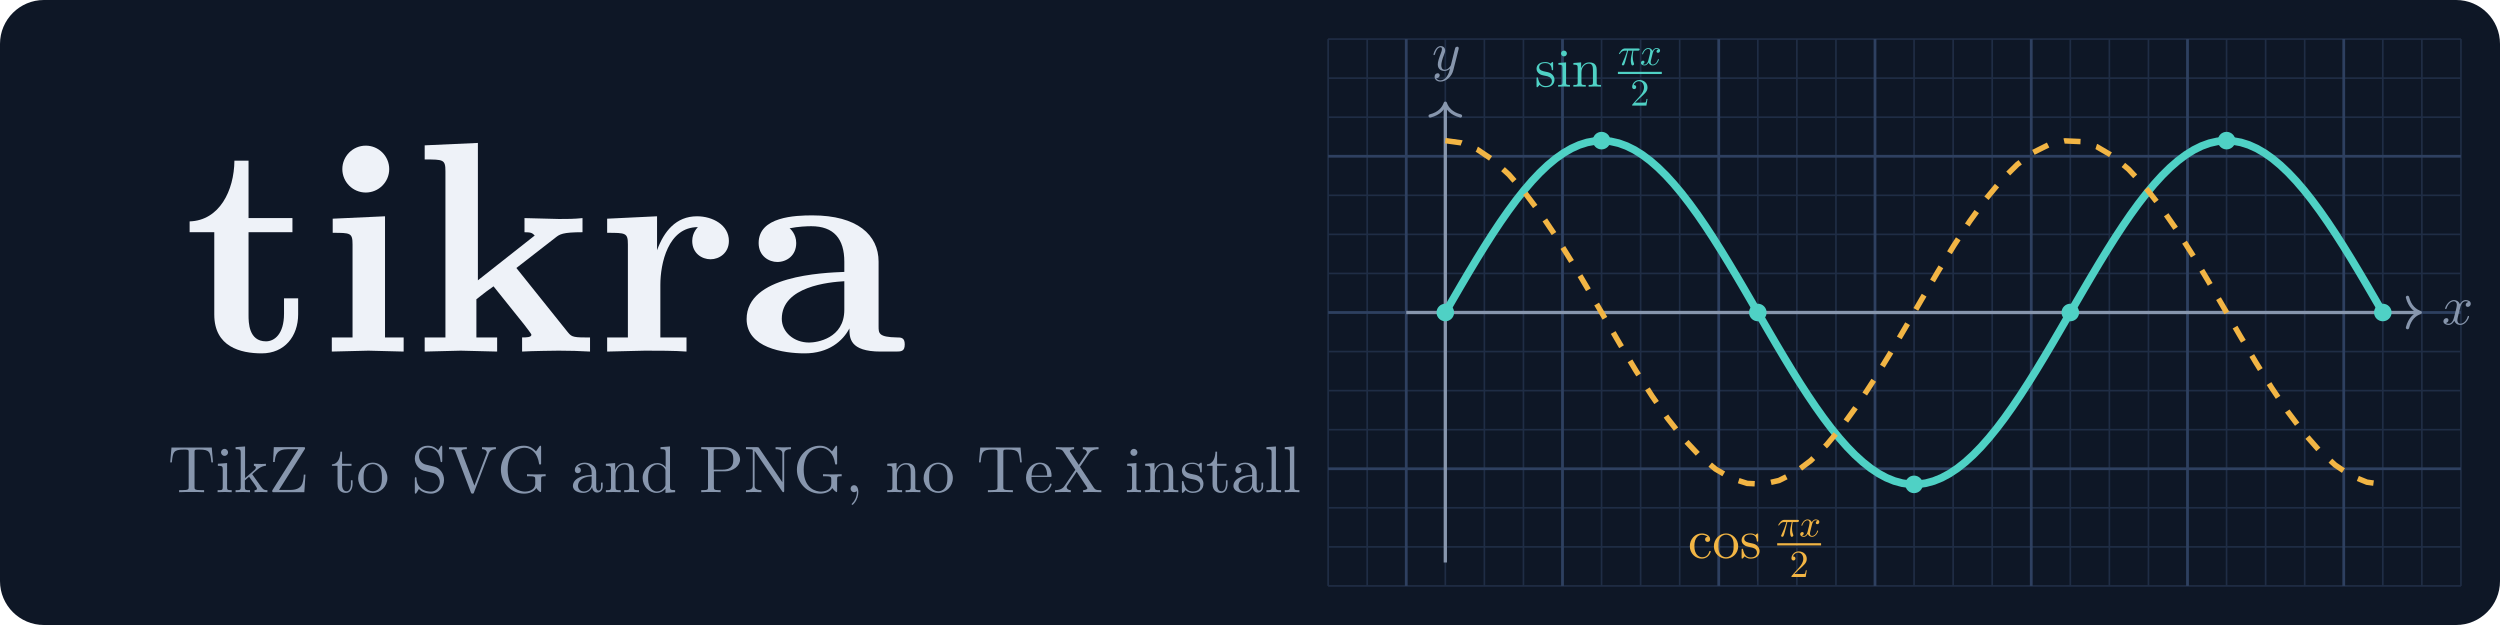
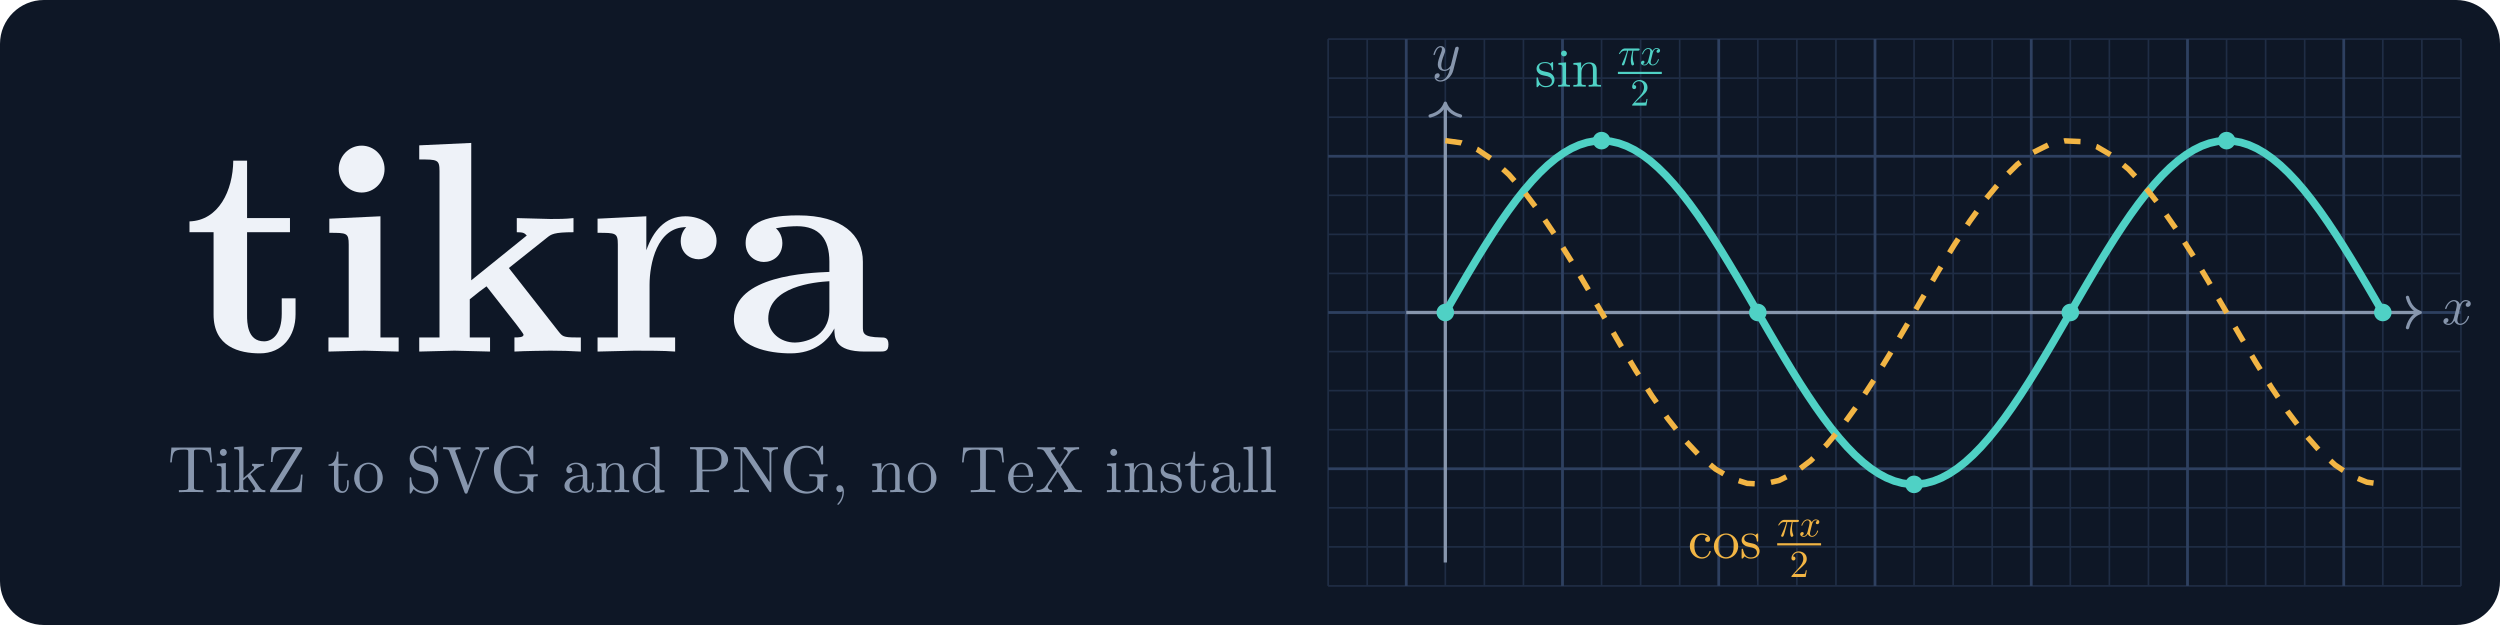
<svg xmlns="http://www.w3.org/2000/svg" viewBox="0 -113.386 453.543 113.386" width="453.543pt" height="113.386pt" role="img" aria-labelledby="tr-title">
  <defs>
    <path id="tr-g1478" d="M382 124 L382 177 L335 177 L335 126 C335 58 303 34 275 34 C217 34 217 98 217 121 L217 397 L363 397 L363 444 L217 444 L217 635 L170 635 C169 535 120 436 21 433 L21 397 L103 397 L103 123 C103 16 190 -6 261 -6 C337 -6 382 51 382 124 Z" />
    <path id="tr-g1494" d="M286 0 L286 47 L224 47 L224 450 L50 442 L50 395 C109 395 116 395 116 356 L116 47 L47 47 L47 0 L169 3 Z M238 607 C238 650 203 685 160 685 C117 685 82 650 82 607 C82 564 117 529 160 529 C203 529 238 564 238 607 Z" />
    <path id="tr-g1456" d="M587 0 L587 47 L570 47 C527 47 524 51 511 67 L342 278 L472 379 C486 390 495 397 562 397 L562 444 C535 441 510 441 484 441 L369 444 L369 397 C392 397 395 394 403 386 L214 237 L214 694 L37 686 L37 639 C99 639 106 639 106 600 L106 47 L37 47 L37 0 L157 3 L278 0 L278 47 L209 47 L209 174 C238 197 246 203 266 217 L367 91 C376 79 392 59 392 56 C392 47 374 47 361 47 L361 0 C391 2 478 3 483 3 C519 3 553 2 587 0 Z" />
    <path id="tr-g1472" d="M442 368 C442 421 388 450 336 450 C266 450 226 400 203 337 L203 450 L37 442 L37 395 C99 395 106 395 106 356 L106 47 L37 47 L37 0 L163 3 C201 3 265 3 301 0 L301 47 L214 47 L214 222 C214 292 239 414 339 414 C339 414 320 397 320 368 C320 327 352 307 381 307 C410 307 442 328 442 368 Z" />
    <path id="tr-g1433" d="M553 24 C553 47 540 47 527 47 C466 48 466 61 466 84 L466 299 C466 388 395 453 246 453 C189 453 67 449 67 361 C67 317 102 298 129 298 C160 298 192 319 192 361 C192 391 173 408 170 410 C198 416 230 417 242 417 C317 417 352 375 352 299 L352 265 C281 262 27 253 27 108 C27 12 151 -6 220 -6 C300 -6 347 35 369 77 C369 46 369 0 473 0 L521 0 C541 0 553 0 553 24 Z M352 139 C352 43 260 30 235 30 C184 30 144 65 144 109 C144 217 302 231 352 234 Z" />
    <path id="tr-g53" d="M685 452 L666 677 L55 677 L36 452 L61 452 C75 613 90 646 241 646 C259 646 285 646 295 644 C316 640 316 629 316 606 L316 79 C316 45 316 31 211 31 L171 31 L171 0 C212 3 314 3 360 3 C406 3 509 3 550 0 L550 31 L510 31 C405 31 405 45 405 79 L405 606 C405 626 405 640 423 644 C434 646 461 646 480 646 C631 646 646 613 660 452 Z" />
    <path id="tr-g74" d="M247 0 L247 31 C181 31 177 36 177 75 L177 442 L37 431 L37 400 C102 400 111 394 111 345 L111 76 C111 31 100 31 33 31 L33 0 L143 3 C178 3 213 1 247 0 Z M192 604 C192 631 169 657 139 657 C105 657 85 629 85 604 C85 577 108 551 138 551 C172 551 192 579 192 604 Z" />
    <path id="tr-g76" d="M511 0 L511 31 C474 31 452 31 414 84 L287 263 C286 265 281 271 281 274 C281 278 352 338 362 346 C425 397 467 399 488 400 L488 431 C459 428 446 428 418 428 C382 428 320 430 306 431 L306 400 C325 399 335 388 335 375 C335 355 321 343 313 336 L172 214 L172 694 L28 683 L28 652 C98 652 106 645 106 596 L106 76 C106 31 95 31 28 31 L28 0 L137 3 L247 0 L247 31 C180 31 169 31 169 76 L169 179 L233 234 C310 128 352 72 352 54 C352 35 335 31 316 31 L316 0 L424 3 C453 3 482 2 511 0 Z" />
    <path id="tr-g59" d="M560 267 L535 267 C527 128 508 34 323 34 L159 34 L547 648 C554 659 554 660 554 667 C554 683 548 683 528 683 L80 683 L69 458 L94 458 C101 571 131 652 295 652 L452 652 L63 37 C56 26 56 25 56 17 C56 0 61 0 82 0 L543 0 Z" />
    <path id="tr-g85" d="M332 124 L332 181 L307 181 L307 126 C307 52 277 14 240 14 C173 14 173 105 173 122 L173 400 L316 400 L316 431 L173 431 L173 615 L148 615 C147 533 117 426 19 422 L19 400 L104 400 L104 124 C104 1 197 -11 233 -11 C304 -11 332 60 332 124 Z" />
    <path id="tr-g80" d="M471 214 C471 342 371 448 250 448 C125 448 28 339 28 214 C28 85 132 -11 249 -11 C370 -11 471 87 471 214 Z M388 222 C388 186 388 132 366 88 C344 43 300 14 250 14 C207 14 163 35 136 81 C111 125 111 186 111 222 C111 261 111 315 135 359 C162 405 209 426 249 426 C293 426 336 404 362 361 C388 318 388 260 388 222 Z" />
    <path id="tr-g52" d="M499 186 C499 286 433 368 349 388 L221 419 C159 434 120 488 120 546 C120 616 174 677 252 677 C419 677 441 513 447 468 C448 462 448 456 459 456 C472 456 472 461 472 480 L472 681 C472 698 472 705 461 705 C454 705 453 704 446 692 L411 635 C381 664 340 705 251 705 C140 705 56 617 56 511 C56 428 109 355 187 328 C198 324 249 312 319 295 C346 288 376 281 404 244 C425 218 435 185 435 152 C435 81 385 9 301 9 C272 9 196 14 143 63 C85 117 82 181 81 217 C80 227 72 227 69 227 C56 227 56 220 56 202 L56 2 C56 -15 56 -22 67 -22 C74 -22 75 -20 82 -9 C82 -9 85 -5 118 48 C149 14 213 -22 302 -22 C419 -22 499 76 499 186 Z" />
    <path id="tr-g55" d="M730 652 L730 683 C699 681 659 680 633 680 L519 683 L519 652 C571 651 592 625 592 602 C592 594 589 588 587 582 L404 100 L213 605 C207 619 207 623 207 623 C207 652 264 652 289 652 L289 683 C253 680 184 680 146 680 L19 683 L19 652 C84 652 103 652 117 614 L349 0 C356 -19 361 -22 374 -22 C391 -22 393 -17 398 -3 L621 585 C635 622 662 651 730 652 Z" />
    <path id="tr-g40" d="M735 242 L735 273 L613 270 C573 270 488 270 452 273 L452 242 L484 242 C574 242 577 231 577 194 L577 130 C577 18 450 9 422 9 C357 9 159 44 159 342 C159 641 356 674 416 674 C523 674 614 584 634 437 C636 423 636 420 650 420 C666 420 666 423 666 444 L666 681 C666 698 666 705 655 705 C651 705 647 705 639 693 L589 619 C557 651 503 705 404 705 C218 705 56 547 56 342 C56 137 216 -22 406 -22 C479 -22 559 4 593 63 C606 41 646 1 657 1 C666 1 666 9 666 24 L666 198 C666 237 670 242 735 242 Z" />
    <path id="tr-g66" d="M483 89 L483 145 L458 145 L458 89 C458 31 433 25 422 25 C389 25 385 70 385 75 L385 275 C385 317 385 356 349 393 C310 432 260 448 212 448 C130 448 61 401 61 335 C61 305 81 288 107 288 C135 288 153 308 153 334 C153 346 148 379 102 380 C129 415 178 426 210 426 C259 426 316 387 316 298 L316 261 C265 258 195 255 132 225 C57 191 32 139 32 95 C32 14 129 -11 192 -11 C258 -11 304 29 323 76 C327 36 354 -6 401 -6 C422 -6 483 8 483 89 Z M316 140 C316 45 244 11 199 11 C150 11 109 46 109 96 C109 151 151 234 316 240 Z" />
    <path id="tr-g79" d="M535 0 L535 31 C483 31 458 31 457 61 L457 252 C457 338 457 369 426 405 C412 422 379 442 321 442 C248 442 201 399 173 337 L173 442 L32 431 L32 400 C102 400 110 393 110 344 L110 76 C110 31 99 31 32 31 L32 0 L145 3 L257 0 L257 31 C190 31 179 31 179 76 L179 260 C179 364 250 420 314 420 C377 420 388 366 388 309 L388 76 C388 31 377 31 310 31 L310 0 L423 3 Z" />
    <path id="tr-g69" d="M527 0 L527 31 C457 31 449 38 449 87 L449 694 L305 683 L305 652 C375 652 383 645 383 596 L383 380 C354 416 311 442 257 442 C139 442 34 344 34 215 C34 88 132 -11 246 -11 C310 -11 355 23 380 55 L380 -11 Z M380 118 C380 100 380 98 369 81 C339 33 294 11 251 11 C206 11 170 37 146 75 C120 116 117 173 117 214 C117 251 119 311 148 356 C169 387 207 420 261 420 C296 420 338 405 369 360 C380 343 380 341 380 323 Z" />
    <path id="tr-g49" d="M624 497 C624 595 525 683 388 683 L35 683 L35 652 L59 652 C136 652 138 641 138 605 L138 78 C138 42 136 31 59 31 L35 31 L35 0 C70 3 144 3 182 3 C220 3 295 3 330 0 L330 31 L306 31 C229 31 227 42 227 78 L227 316 L396 316 C516 316 624 397 624 497 Z M521 497 C521 450 521 342 362 342 L224 342 L224 612 C224 645 226 652 273 652 L362 652 C521 652 521 546 521 497 Z" />
    <path id="tr-g47" d="M716 652 L716 683 L599 680 L482 683 L482 652 C585 652 585 605 585 578 L585 151 L232 670 C223 682 222 683 203 683 L33 683 L33 652 L62 652 C77 652 97 651 112 650 C135 647 136 646 136 627 L136 105 C136 78 136 31 33 31 L33 0 L150 3 L267 0 L267 31 C164 31 164 78 164 105 L164 625 C169 620 170 619 174 613 L582 13 C591 1 592 0 599 0 C613 0 613 7 613 26 L613 578 C613 605 613 652 716 652 Z" />
    <path id="tr-g13" d="M203 1 C203 67 178 106 139 106 C106 106 86 81 86 53 C86 26 106 0 139 0 C151 0 164 4 174 13 C177 15 179 16 179 16 C179 16 181 15 181 1 C181 -73 146 -133 113 -166 C102 -177 102 -179 102 -182 C102 -189 107 -193 112 -193 C123 -193 203 -116 203 1 Z" />
    <path id="tr-g70" d="M415 119 C415 129 407 131 402 131 C393 131 391 125 389 117 C354 14 264 14 254 14 C204 14 164 44 141 81 C111 129 111 195 111 231 L390 231 C412 231 415 231 415 252 C415 351 361 448 236 448 C120 448 28 345 28 220 C28 86 133 -11 248 -11 C370 -11 415 100 415 119 Z M349 252 L112 252 C118 401 202 426 236 426 C339 426 349 291 349 252 Z" />
    <path id="tr-g57" d="M726 0 L726 31 L707 31 C655 31 634 36 613 67 L402 386 L539 587 C561 619 595 651 684 652 L684 683 L573 680 C533 680 485 680 445 683 L445 652 C485 651 507 629 507 606 C507 596 505 594 498 583 L384 414 L255 607 C253 610 248 618 248 622 C248 634 270 651 313 652 L313 683 C278 680 205 680 167 680 L37 683 L37 652 L56 652 C111 652 130 645 149 617 L333 339 L169 97 C155 77 125 31 24 31 L24 0 L135 3 C172 3 227 3 263 0 L263 31 C217 32 200 59 200 77 C200 86 203 90 210 101 L352 311 L510 72 C512 68 515 64 515 61 C515 49 493 32 450 31 L450 0 C485 3 558 3 596 3 Z" />
    <path id="tr-g84" d="M360 128 C360 181 330 211 318 223 C285 255 246 263 204 271 C148 282 81 295 81 353 C81 388 107 429 193 429 C303 429 308 339 310 308 C311 299 322 299 322 299 C335 299 335 304 335 323 L335 424 C335 441 335 448 324 448 C319 448 317 448 304 436 C301 432 291 423 287 420 C249 448 208 448 193 448 C71 448 33 381 33 325 C33 290 49 262 76 240 C108 214 136 208 208 194 C230 190 312 174 312 102 C312 51 277 11 199 11 C115 11 79 68 60 153 C57 166 56 170 46 170 C33 170 33 163 33 145 L33 13 C33 -4 33 -11 44 -11 C49 -11 50 -10 69 9 C71 11 71 13 89 32 C133 -10 178 -11 199 -11 C314 -11 360 56 360 128 Z" />
    <path id="tr-g77" d="M255 0 L255 31 C188 31 177 31 177 76 L177 694 L33 683 L33 652 C103 652 111 645 111 596 L111 76 C111 31 100 31 33 31 L33 0 L144 3 Z" />
    <path id="tr-g1319" d="M527 376 C527 428 468 442 434 442 C376 442 341 389 329 366 C304 432 250 442 221 442 C117 442 60 313 60 288 C60 278 72 278 72 278 C80 278 83 280 85 289 C119 395 185 420 219 420 C238 420 273 411 273 353 C273 322 256 255 219 115 C203 53 168 11 124 11 C118 11 95 11 74 24 C99 29 121 50 121 78 C121 105 99 113 84 113 C54 113 29 87 29 55 C29 9 79 -11 123 -11 C189 -11 225 59 228 65 C240 28 276 -11 336 -11 C439 -11 496 118 496 143 C496 153 487 153 484 153 C475 153 473 149 471 142 C438 35 370 11 338 11 C299 11 283 43 283 77 C283 99 289 121 300 165 L334 302 C340 328 363 420 433 420 C438 420 462 420 483 407 C455 402 435 377 435 353 C435 337 446 318 473 318 C495 318 527 336 527 376 Z" />
    <path id="tr-g1320" d="M490 404 C490 422 476 431 461 431 C451 431 435 425 426 410 C424 405 416 374 412 356 L392 276 L347 96 C343 81 300 11 234 11 C183 11 172 55 172 92 C172 138 189 200 223 288 C239 329 243 340 243 360 C243 405 211 442 161 442 C66 442 29 297 29 288 C29 278 41 278 41 278 C51 278 52 280 57 296 C84 390 124 420 158 420 C166 420 183 420 183 388 C183 363 173 337 166 318 C126 212 108 155 108 108 C108 19 171 -11 230 -11 C269 -11 303 6 331 34 C318 -18 306 -67 266 -120 C240 -154 202 -183 156 -183 C142 -183 97 -180 80 -141 C96 -141 109 -141 123 -129 C133 -120 143 -107 143 -88 C143 -57 116 -53 106 -53 C83 -53 50 -69 50 -118 C50 -168 94 -205 156 -205 C259 -205 362 -114 390 -1 L486 381 C490 395 490 397 490 404 Z" />
    <path id="tr-g4474" d="M567 407 C567 431 546 431 527 431 L192 431 C170 431 132 431 88 384 C53 345 27 299 27 294 C27 294 27 284 39 284 C47 284 49 288 55 296 C104 373 162 373 182 373 L239 373 C207 252 153 131 111 40 C103 25 103 23 103 16 C103 -3 119 -11 132 -11 C162 -11 170 17 182 54 C196 100 196 102 209 152 L265 373 L378 373 C345 225 336 182 336 115 C336 100 336 73 344 39 C354 -5 365 -11 380 -11 C400 -11 421 7 421 27 C421 33 421 35 415 49 C386 121 386 186 386 214 C386 267 393 321 404 373 L518 373 C531 373 567 373 567 407 Z" />
    <path id="tr-g19" d="M449 174 L424 174 C419 144 412 100 402 85 C395 77 329 77 307 77 L127 77 L233 180 C389 318 449 372 449 472 C449 586 359 666 237 666 C124 666 50 574 50 485 C50 429 100 429 103 429 C120 429 155 441 155 482 C155 508 137 534 102 534 C94 534 92 534 89 533 C112 598 166 635 224 635 C315 635 358 554 358 472 C358 392 308 313 253 251 L61 37 C50 26 50 24 50 0 L421 0 Z" />
    <path id="tr-g68" d="M415 119 C415 129 405 129 402 129 C393 129 391 125 389 119 C360 26 295 14 258 14 C205 14 117 57 117 218 C117 381 199 423 252 423 C261 423 324 422 359 386 C318 383 312 353 312 340 C312 314 330 294 358 294 C384 294 404 311 404 341 C404 409 328 448 251 448 C126 448 34 340 34 216 C34 88 133 -11 249 -11 C383 -11 415 109 415 119 Z" />
  </defs>
  <path d="M0 0 M0 -7.97 L0 -105.416 C0 -109.818 3.568 -113.386 7.97 -113.386 L445.573 -113.386 C449.975 -113.386 453.543 -109.818 453.543 -105.416 L453.543 -7.97 C453.543 -3.568 449.975 0 445.573 0 L7.97 0 C3.568 0 0 -3.568 0 -7.97 Z" fill="#0e1726" />
  <path d="M240.945 -7.087 M240.945 -7.087 L240.945 -106.299 M248.031 -7.087 L248.031 -106.299 M255.118 -7.087 L255.118 -106.299 M262.205 -7.087 L262.205 -106.299 M269.291 -7.087 L269.291 -106.299 M276.378 -7.087 L276.378 -106.299 M283.465 -7.087 L283.465 -106.299 M290.551 -7.087 L290.551 -106.299 M297.638 -7.087 L297.638 -106.299 M304.724 -7.087 L304.724 -106.299 M311.811 -7.087 L311.811 -106.299 M318.898 -7.087 L318.898 -106.299 M325.984 -7.087 L325.984 -106.299 M333.071 -7.087 L333.071 -106.299 M340.157 -7.087 L340.157 -106.299 M347.244 -7.087 L347.244 -106.299 M354.331 -7.087 L354.331 -106.299 M361.417 -7.087 L361.417 -106.299 M368.504 -7.087 L368.504 -106.299 M375.591 -7.087 L375.591 -106.299 M382.677 -7.087 L382.677 -106.299 M389.764 -7.087 L389.764 -106.299 M396.85 -7.087 L396.85 -106.299 M403.937 -7.087 L403.937 -106.299 M411.024 -7.087 L411.024 -106.299 M418.11 -7.087 L418.11 -106.299 M425.197 -7.087 L425.197 -106.299 M432.283 -7.087 L432.283 -106.299 M439.37 -7.087 L439.37 -106.299 M446.457 -7.087 L446.457 -106.299 M240.945 -7.087 L446.457 -7.087 M240.945 -14.173 L446.457 -14.173 M240.945 -21.26 L446.457 -21.26 M240.945 -28.346 L446.457 -28.346 M240.945 -35.433 L446.457 -35.433 M240.945 -42.52 L446.457 -42.52 M240.945 -49.606 L446.457 -49.606 M240.945 -56.693 L446.457 -56.693 M240.945 -63.78 L446.457 -63.78 M240.945 -70.866 L446.457 -70.866 M240.945 -77.953 L446.457 -77.953 M240.945 -85.039 L446.457 -85.039 M240.945 -92.126 L446.457 -92.126 M240.945 -99.213 L446.457 -99.213 M240.945 -106.299 L446.457 -106.299" fill="none" stroke="#1f2d45" stroke-width="0.299" stroke-miterlimit="10" />
  <path d="M240.945 -7.087 M255.118 -7.087 L255.118 -106.299 M283.465 -7.087 L283.465 -106.299 M311.811 -7.087 L311.811 -106.299 M340.157 -7.087 L340.157 -106.299 M368.504 -7.087 L368.504 -106.299 M396.85 -7.087 L396.85 -106.299 M425.197 -7.087 L425.197 -106.299 M240.945 -28.346 L446.457 -28.346 M240.945 -56.693 L446.457 -56.693 M240.945 -85.039 L446.457 -85.039" fill="none" stroke="#2e4060" stroke-width="0.498" stroke-miterlimit="10" />
  <g transform="matrix(2.2 0 0 2.2 33.256 -49.606)" fill="#eef2f8">
-     <use href="#tr-g1478" transform="translate(0 0) scale(0.02479 -0.02479)" />
-     <use href="#tr-g1494" transform="translate(11.08 0) scale(0.02479 -0.02479)" />
-     <use href="#tr-g1456" transform="translate(18.987 0) scale(0.02479 -0.02479)" />
-     <use href="#tr-g1472" transform="translate(34.033 0) scale(0.02479 -0.02479)" />
-     <use href="#tr-g1433" transform="translate(45.782 0) scale(0.02479 -0.02479)" />
+     <use href="#tr-g1478" transform="translate(0 0) scale(0.02423 -0.02479)" />
+     <use href="#tr-g1494" transform="translate(10.829 0) scale(0.02423 -0.02479)" />
+     <use href="#tr-g1456" transform="translate(18.558 0) scale(0.02423 -0.02479)" />
+     <use href="#tr-g1472" transform="translate(33.263 0) scale(0.02423 -0.02479)" />
+     <use href="#tr-g1433" transform="translate(44.747 0) scale(0.02423 -0.02479)" />
  </g>
  <g transform="translate(30.449 -24.094)" fill="#8796ad">
-     <use href="#tr-g53" transform="translate(0 0) scale(0.01196 -0.01196)" />
-     <use href="#tr-g74" transform="translate(8.632 0) scale(0.01196 -0.01196)" />
-     <use href="#tr-g76" transform="translate(11.955 0) scale(0.01196 -0.01196)" />
-     <use href="#tr-g59" transform="translate(18.267 0) scale(0.01196 -0.01196)" />
-     <use href="#tr-g85" transform="translate(29.541 0) scale(0.01196 -0.01196)" />
-     <use href="#tr-g80" transform="translate(34.192 0) scale(0.01196 -0.01196)" />
-     <use href="#tr-g52" transform="translate(44.138 0) scale(0.01196 -0.01196)" />
-     <use href="#tr-g55" transform="translate(50.786 0) scale(0.01196 -0.01196)" />
-     <use href="#tr-g40" transform="translate(59.752 0) scale(0.01196 -0.01196)" />
-     <use href="#tr-g66" transform="translate(73.106 0) scale(0.01196 -0.01196)" />
-     <use href="#tr-g79" transform="translate(79.083 0) scale(0.01196 -0.01196)" />
-     <use href="#tr-g69" transform="translate(85.731 0) scale(0.01196 -0.01196)" />
-     <use href="#tr-g49" transform="translate(96.347 0) scale(0.01196 -0.01196)" />
-     <use href="#tr-g47" transform="translate(104.488 0) scale(0.01196 -0.01196)" />
-     <use href="#tr-g40" transform="translate(113.455 0) scale(0.01196 -0.01196)" />
-     <use href="#tr-g13" transform="translate(122.839 0) scale(0.01196 -0.01196)" />
-     <use href="#tr-g79" transform="translate(130.132 0) scale(0.01196 -0.01196)" />
-     <use href="#tr-g80" transform="translate(136.779 0) scale(0.01196 -0.01196)" />
-     <use href="#tr-g53" transform="translate(146.726 0) scale(0.01196 -0.01196)" />
-     <use href="#tr-g70" transform="translate(155.357 0) scale(0.01196 -0.01196)" />
-     <use href="#tr-g57" transform="translate(160.666 0) scale(0.01196 -0.01196)" />
-     <use href="#tr-g74" transform="translate(173.601 0) scale(0.01196 -0.01196)" />
-     <use href="#tr-g79" transform="translate(176.925 0) scale(0.01196 -0.01196)" />
-     <use href="#tr-g84" transform="translate(183.572 0) scale(0.01196 -0.01196)" />
-     <use href="#tr-g85" transform="translate(188.282 0) scale(0.01196 -0.01196)" />
-     <use href="#tr-g66" transform="translate(192.933 0) scale(0.01196 -0.01196)" />
-     <use href="#tr-g77" transform="translate(198.91 0) scale(0.01196 -0.01196)" />
-     <use href="#tr-g77" transform="translate(202.234 0) scale(0.01196 -0.01196)" />
+     <use href="#tr-g53" transform="translate(0 0) scale(0.01171 -0.01196)" />
+     <use href="#tr-g74" transform="translate(8.451 0) scale(0.01171 -0.01196)" />
+     <use href="#tr-g76" transform="translate(11.705 0) scale(0.01171 -0.01196)" />
+     <use href="#tr-g59" transform="translate(17.886 0) scale(0.01171 -0.01196)" />
+     <use href="#tr-g85" transform="translate(28.924 0) scale(0.01171 -0.01196)" />
+     <use href="#tr-g80" transform="translate(33.477 0) scale(0.01171 -0.01196)" />
+     <use href="#tr-g52" transform="translate(43.216 0) scale(0.01171 -0.01196)" />
+     <use href="#tr-g55" transform="translate(49.724 0) scale(0.01171 -0.01196)" />
+     <use href="#tr-g40" transform="translate(58.503 0) scale(0.01171 -0.01196)" />
+     <use href="#tr-g66" transform="translate(71.578 0) scale(0.01171 -0.01196)" />
+     <use href="#tr-g79" transform="translate(77.431 0) scale(0.01171 -0.01196)" />
+     <use href="#tr-g69" transform="translate(83.939 0) scale(0.01171 -0.01196)" />
+     <use href="#tr-g49" transform="translate(94.333 0) scale(0.01171 -0.01196)" />
+     <use href="#tr-g47" transform="translate(102.304 0) scale(0.01171 -0.01196)" />
+     <use href="#tr-g40" transform="translate(111.083 0) scale(0.01171 -0.01196)" />
+     <use href="#tr-g13" transform="translate(120.272 0) scale(0.01171 -0.01196)" />
+     <use href="#tr-g79" transform="translate(127.412 0) scale(0.01171 -0.01196)" />
+     <use href="#tr-g80" transform="translate(133.92 0) scale(0.01171 -0.01196)" />
+     <use href="#tr-g53" transform="translate(143.659 0) scale(0.01171 -0.01196)" />
+     <use href="#tr-g70" transform="translate(152.11 0) scale(0.01171 -0.01196)" />
+     <use href="#tr-g57" transform="translate(157.308 0) scale(0.01171 -0.01196)" />
+     <use href="#tr-g74" transform="translate(169.973 0) scale(0.01171 -0.01196)" />
+     <use href="#tr-g79" transform="translate(173.227 0) scale(0.01171 -0.01196)" />
+     <use href="#tr-g84" transform="translate(179.735 0) scale(0.01171 -0.01196)" />
+     <use href="#tr-g85" transform="translate(184.347 0) scale(0.01171 -0.01196)" />
+     <use href="#tr-g66" transform="translate(188.9 0) scale(0.01171 -0.01196)" />
+     <use href="#tr-g77" transform="translate(194.753 0) scale(0.01171 -0.01196)" />
+     <use href="#tr-g77" transform="translate(198.007 0) scale(0.01171 -0.01196)" />
  </g>
  <path d="M255.118 -56.693 L438.772 -56.693" fill="none" stroke="#8796ad" stroke-width="0.598" stroke-miterlimit="10" />
  <path d="M436.76 -59.444 C437.182 -57.793 438.123 -57.014 439.071 -56.693 C438.123 -56.372 437.182 -55.593 436.76 -53.942" fill="none" stroke="#8796ad" stroke-width="0.598" stroke-linecap="round" stroke-linejoin="round" />
  <g transform="translate(442.99 -54.546)" fill="#8796ad">
    <use href="#tr-g1319" transform="translate(0 0) scale(0.00996 -0.00996)" />
  </g>
  <path d="M262.205 -11.339 L262.205 -94.363" fill="none" stroke="#8796ad" stroke-width="0.598" stroke-miterlimit="10" />
  <path d="M259.454 -92.35 C261.104 -92.773 261.884 -93.714 262.205 -94.662 C262.526 -93.714 263.305 -92.773 264.956 -92.35" fill="none" stroke="#8796ad" stroke-width="0.598" stroke-linecap="round" stroke-linejoin="round" />
  <g transform="translate(259.764 -100.623)" fill="#8796ad">
    <use href="#tr-g1320" transform="translate(0 0) scale(0.00996 -0.00996)" />
  </g>
  <path d="M262.205 -56.693 L263.634 -59.159 L265.063 -61.611 L266.492 -64.031 L267.922 -66.406 L269.351 -68.72 L270.78 -70.958 L272.209 -73.107 L273.639 -75.152 L275.068 -77.083 L276.497 -78.885 L277.926 -80.549 L279.355 -82.062 L280.785 -83.417 L282.214 -84.603 L283.643 -85.616 L285.072 -86.446 L286.502 -87.091 L287.931 -87.544 L289.36 -87.805 L290.789 -87.87 L292.219 -87.739 L293.648 -87.415 L295.077 -86.897 L296.506 -86.191 L297.935 -85.298 L299.365 -84.228 L300.794 -82.983 L302.223 -81.576 L303.652 -80.01 L305.082 -78.299 L306.511 -76.453 L307.94 -74.483 L309.37 -72.401 L310.799 -70.221 L312.228 -67.956 L313.657 -65.62 L315.086 -63.229 L316.516 -60.796 L317.945 -58.338 L319.374 -55.87 L320.803 -53.407 L322.233 -50.964 L323.662 -48.557 L325.091 -46.201 L326.52 -43.91 L327.95 -41.701 L329.379 -39.585 L330.808 -37.576 L332.237 -35.687 L333.666 -33.93 L335.096 -32.316 L336.525 -30.853 L337.954 -29.555 L339.383 -28.424 L340.813 -27.473 L342.242 -26.703 L343.671 -26.123 L345.1 -25.733 L346.529 -25.538 L347.959 -25.538 L349.388 -25.733 L350.817 -26.123 L352.246 -26.703 L353.676 -27.473 L355.105 -28.424 L356.534 -29.555 L357.963 -30.853 L359.393 -32.316 L360.822 -33.93 L362.251 -35.687 L363.68 -37.576 L365.109 -39.585 L366.539 -41.701 L367.968 -43.91 L369.397 -46.201 L370.826 -48.557 L372.256 -50.964 L373.685 -53.407 L375.114 -55.87 L376.543 -58.338 L377.973 -60.796 L379.402 -63.229 L380.831 -65.62 L382.26 -67.956 L383.689 -70.221 L385.119 -72.401 L386.548 -74.483 L387.977 -76.453 L389.406 -78.299 L390.836 -80.01 L392.265 -81.576 L393.694 -82.983 L395.124 -84.228 L396.553 -85.298 L397.982 -86.191 L399.411 -86.897 L400.84 -87.415 L402.27 -87.739 L403.699 -87.87 L405.128 -87.805 L406.557 -87.544 L407.987 -87.091 L409.416 -86.446 L410.845 -85.616 L412.274 -84.603 L413.703 -83.417 L415.133 -82.062 L416.562 -80.549 L417.991 -78.885 L419.42 -77.083 L420.85 -75.152 L422.279 -73.107 L423.708 -70.958 L425.137 -68.72 L426.567 -66.406 L427.996 -64.031 L429.425 -61.611 L430.854 -59.159 L432.283 -56.693" fill="none" stroke="#4fd1c5" stroke-width="1.395" stroke-miterlimit="10" />
  <path d="M262.205 -87.874 L265.087 -87.476 L267.97 -86.295 L270.853 -84.36 L273.735 -81.721 L276.618 -78.445 L279.501 -74.615 L282.383 -70.328 L285.266 -65.694 L288.149 -60.831 L291.032 -55.864 L293.914 -50.916 L296.797 -46.116 L299.68 -41.584 L302.562 -37.439 L305.445 -33.783 L308.328 -30.711 L311.21 -28.3 L314.093 -26.612 L316.976 -25.689 L319.859 -25.557 L322.741 -26.218 L325.624 -27.654 L328.507 -29.831 L331.389 -32.69 L334.272 -36.16 L337.155 -40.154 L340.037 -44.569 L342.92 -49.294 L345.803 -54.205 L348.686 -59.181 L351.568 -64.092 L354.451 -68.816 L357.333 -73.232 L360.216 -77.225 L363.099 -80.695 L365.982 -83.555 L368.864 -85.732 L371.747 -87.168 L374.63 -87.829 L377.512 -87.697 L380.395 -86.774 L383.278 -85.086 L386.16 -82.675 L389.043 -79.602 L391.926 -75.947 L394.809 -71.801 L397.691 -67.27 L400.574 -62.469 L403.457 -57.522 L406.339 -52.555 L409.222 -47.692 L412.105 -43.058 L414.987 -38.771 L417.87 -34.941 L420.753 -31.665 L423.636 -29.026 L426.518 -27.091 L429.401 -25.91 L432.283 -25.512" fill="none" stroke="#f2b544" stroke-width="0.996" stroke-dasharray="2.989 2.989" stroke-miterlimit="10" />
  <path d="M262.205 -56.693 M263.799 -56.693 C263.799 -57.573 263.085 -58.287 262.205 -58.287 C261.324 -58.287 260.611 -57.573 260.611 -56.693 C260.611 -55.813 261.324 -55.099 262.205 -55.099 C263.085 -55.099 263.799 -55.813 263.799 -56.693 Z" fill="#4fd1c5" />
  <path d="M290.551 -87.874 M292.145 -87.874 C292.145 -88.754 291.432 -89.468 290.551 -89.468 C289.671 -89.468 288.957 -88.754 288.957 -87.874 C288.957 -86.994 289.671 -86.28 290.551 -86.28 C291.432 -86.28 292.145 -86.994 292.145 -87.874 Z" fill="#4fd1c5" />
  <path d="M318.898 -56.693 M320.492 -56.693 C320.492 -57.573 319.778 -58.287 318.898 -58.287 C318.017 -58.287 317.304 -57.573 317.304 -56.693 C317.304 -55.813 318.017 -55.099 318.898 -55.099 C319.778 -55.099 320.492 -55.813 320.492 -56.693 Z" fill="#4fd1c5" />
  <path d="M347.244 -25.512 M348.838 -25.512 C348.838 -26.392 348.124 -27.106 347.244 -27.106 C346.364 -27.106 345.65 -26.392 345.65 -25.512 C345.65 -24.631 346.364 -23.918 347.244 -23.918 C348.124 -23.918 348.838 -24.631 348.838 -25.512 Z" fill="#4fd1c5" />
  <path d="M375.591 -56.693 M377.185 -56.693 C377.185 -57.573 376.471 -58.287 375.591 -58.287 C374.71 -58.287 373.997 -57.573 373.997 -56.693 C373.997 -55.813 374.71 -55.099 375.591 -55.099 C376.471 -55.099 377.185 -55.813 377.185 -56.693 Z" fill="#4fd1c5" />
  <path d="M403.937 -87.874 M405.531 -87.874 C405.531 -88.754 404.817 -89.468 403.937 -89.468 C403.057 -89.468 402.343 -88.754 402.343 -87.874 C402.343 -86.994 403.057 -86.28 403.937 -86.28 C404.817 -86.28 405.531 -86.994 405.531 -87.874 Z" fill="#4fd1c5" />
  <path d="M432.283 -56.693 M433.877 -56.693 C433.877 -57.573 433.164 -58.287 432.283 -58.287 C431.403 -58.287 430.689 -57.573 430.689 -56.693 C430.689 -55.813 431.403 -55.099 432.283 -55.099 C433.164 -55.099 433.877 -55.813 433.877 -56.693 Z" fill="#4fd1c5" />
  <g transform="translate(278.426 -97.666)" fill="#4fd1c5">
    <use href="#tr-g84" transform="translate(0 0) scale(0.00996 -0.00996)" />
    <use href="#tr-g74" transform="translate(3.925 0) scale(0.00996 -0.00996)" />
    <use href="#tr-g79" transform="translate(6.695 0) scale(0.00996 -0.00996)" />
    <use href="#tr-g4474" transform="translate(15.09 -3.925) scale(0.00697 -0.00697)" />
    <use href="#tr-g1319" transform="translate(19.065 -3.925) scale(0.00697 -0.00697)" />
    <use href="#tr-g19" transform="translate(17.329 3.437) scale(0.00697 -0.00697)" />
    <rect x="15.09" y="-2.69" width="7.964" height="0.399" />
  </g>
  <g transform="translate(306.225 -12.149)" fill="#f2b544">
    <use href="#tr-g68" transform="translate(0 0) scale(0.00996 -0.00996)" />
    <use href="#tr-g80" transform="translate(4.423 0) scale(0.00996 -0.00996)" />
    <use href="#tr-g84" transform="translate(9.405 0) scale(0.00996 -0.00996)" />
    <use href="#tr-g4474" transform="translate(16.186 -3.925) scale(0.00697 -0.00697)" />
    <use href="#tr-g1319" transform="translate(20.161 -3.925) scale(0.00697 -0.00697)" />
    <use href="#tr-g19" transform="translate(18.425 3.437) scale(0.00697 -0.00697)" />
    <rect x="16.186" y="-2.69" width="7.964" height="0.399" />
  </g>
</svg>
